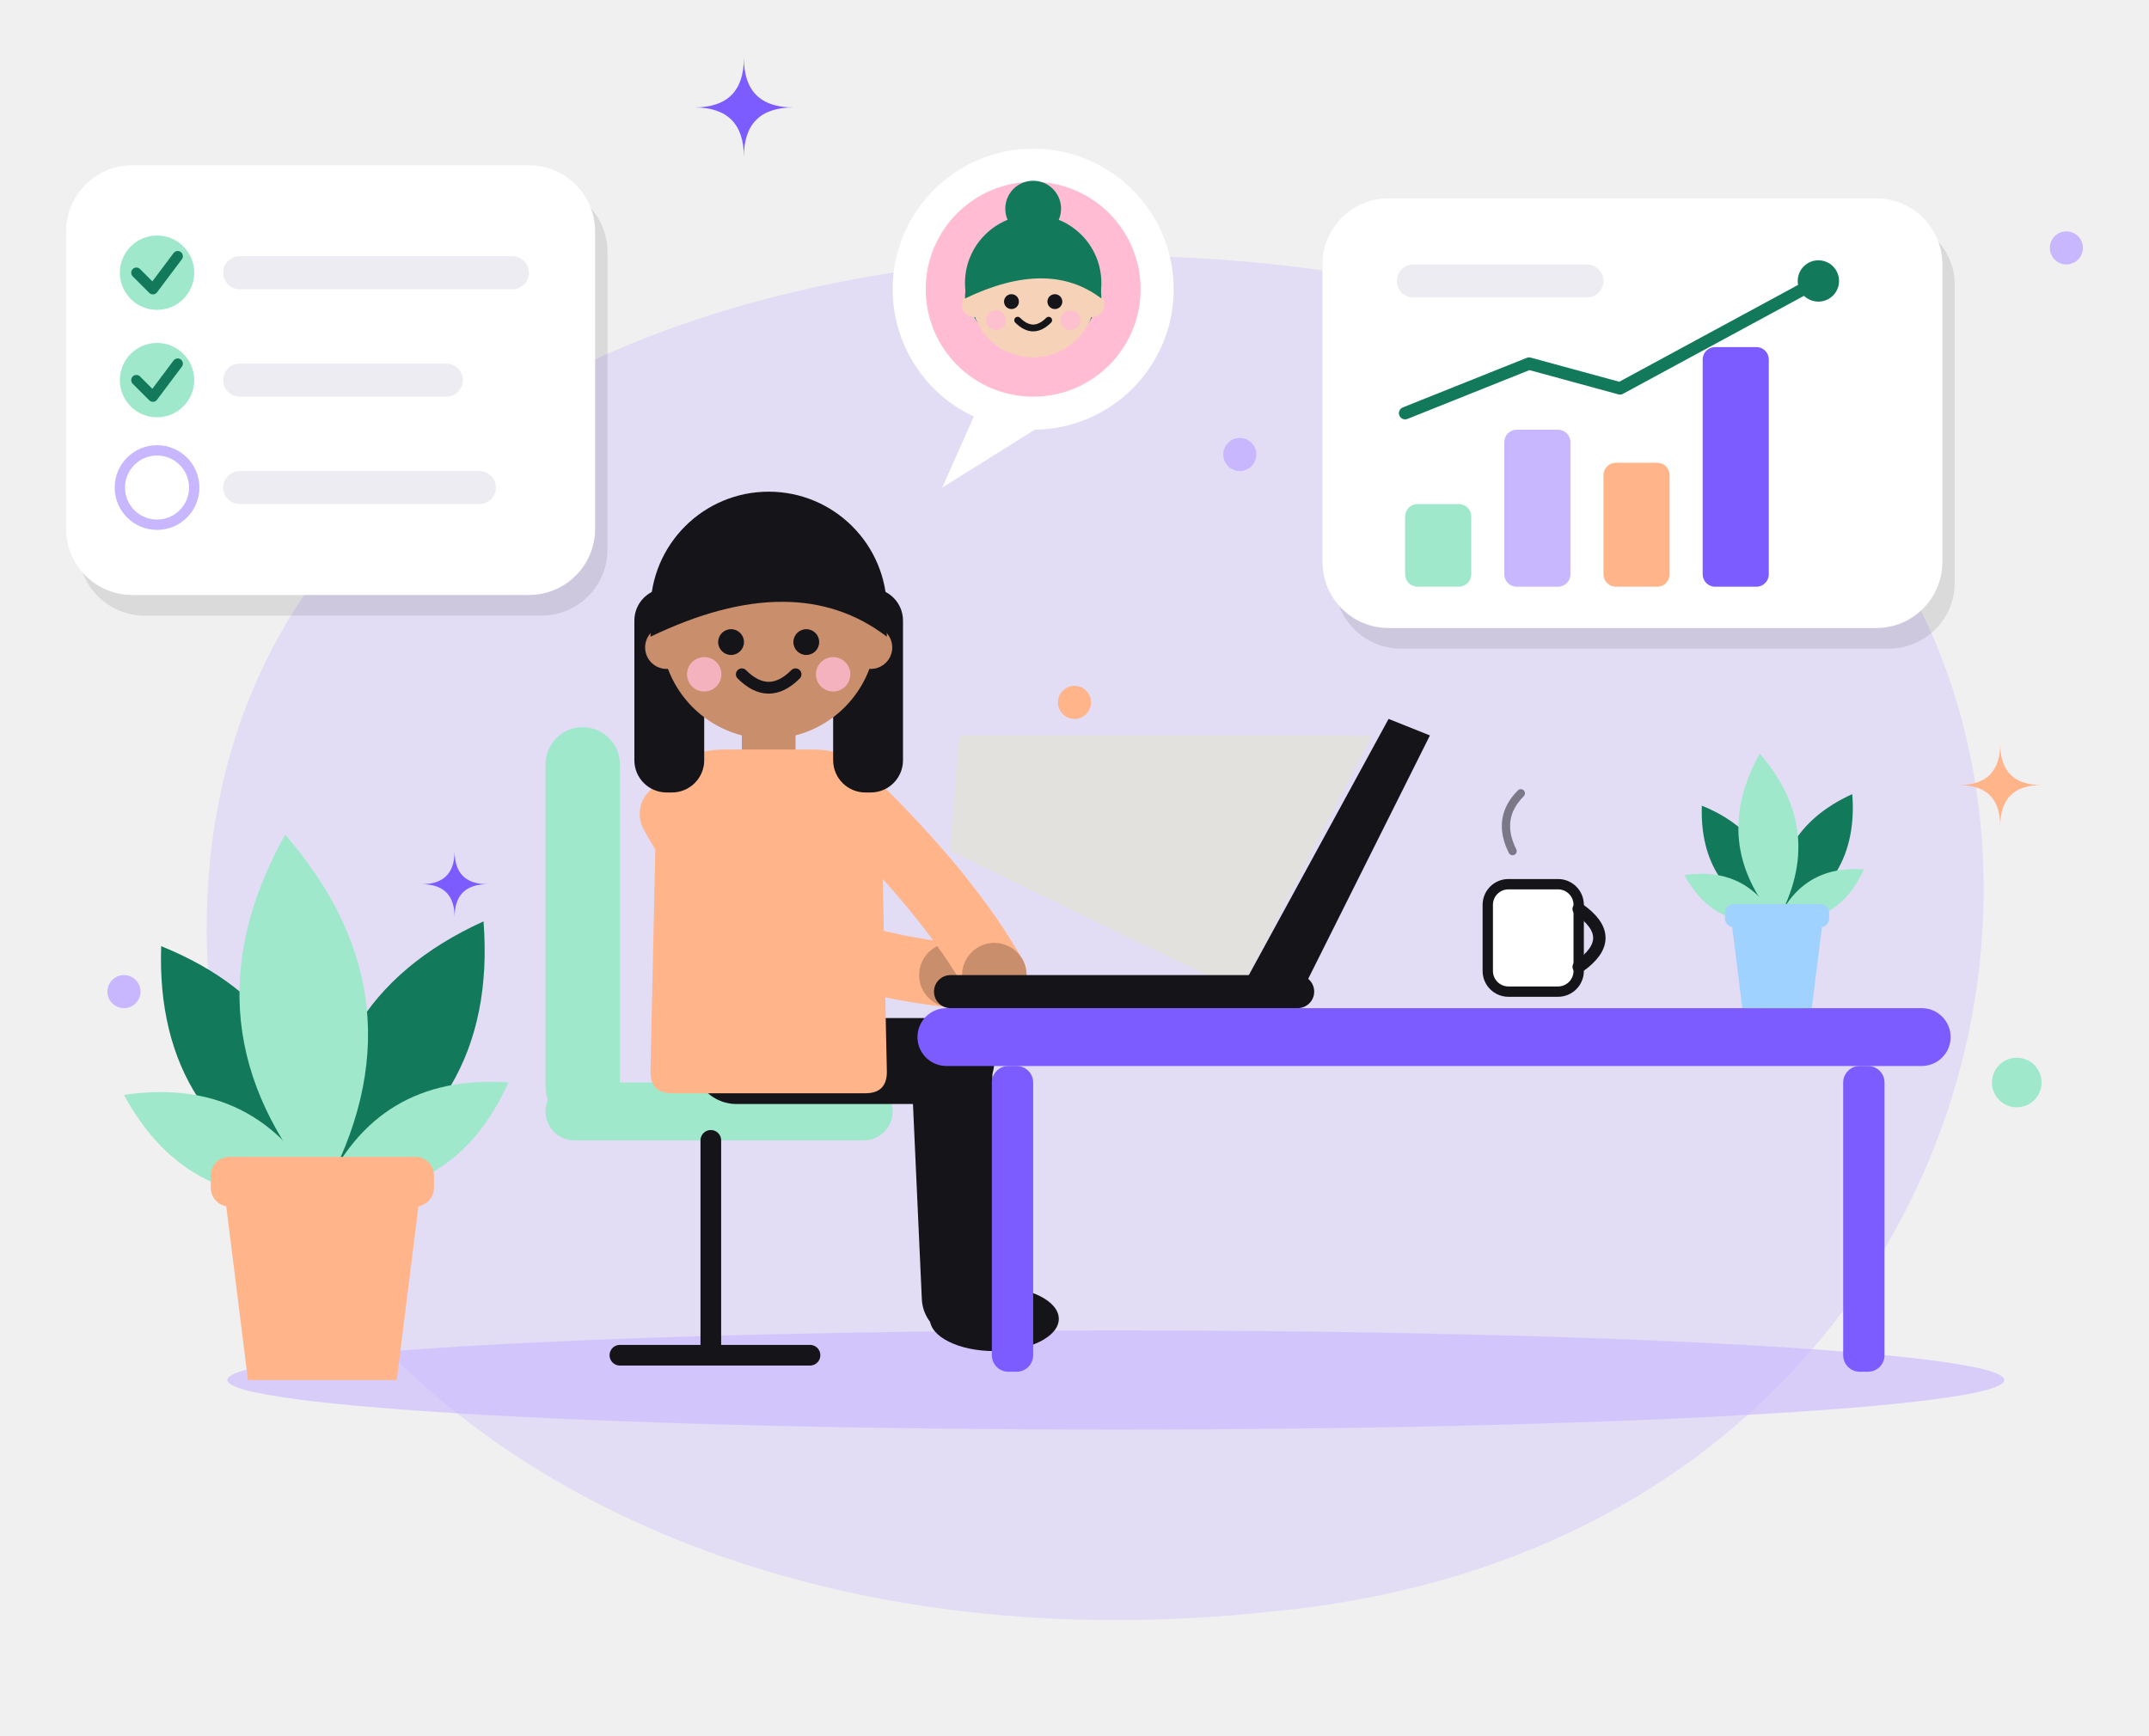
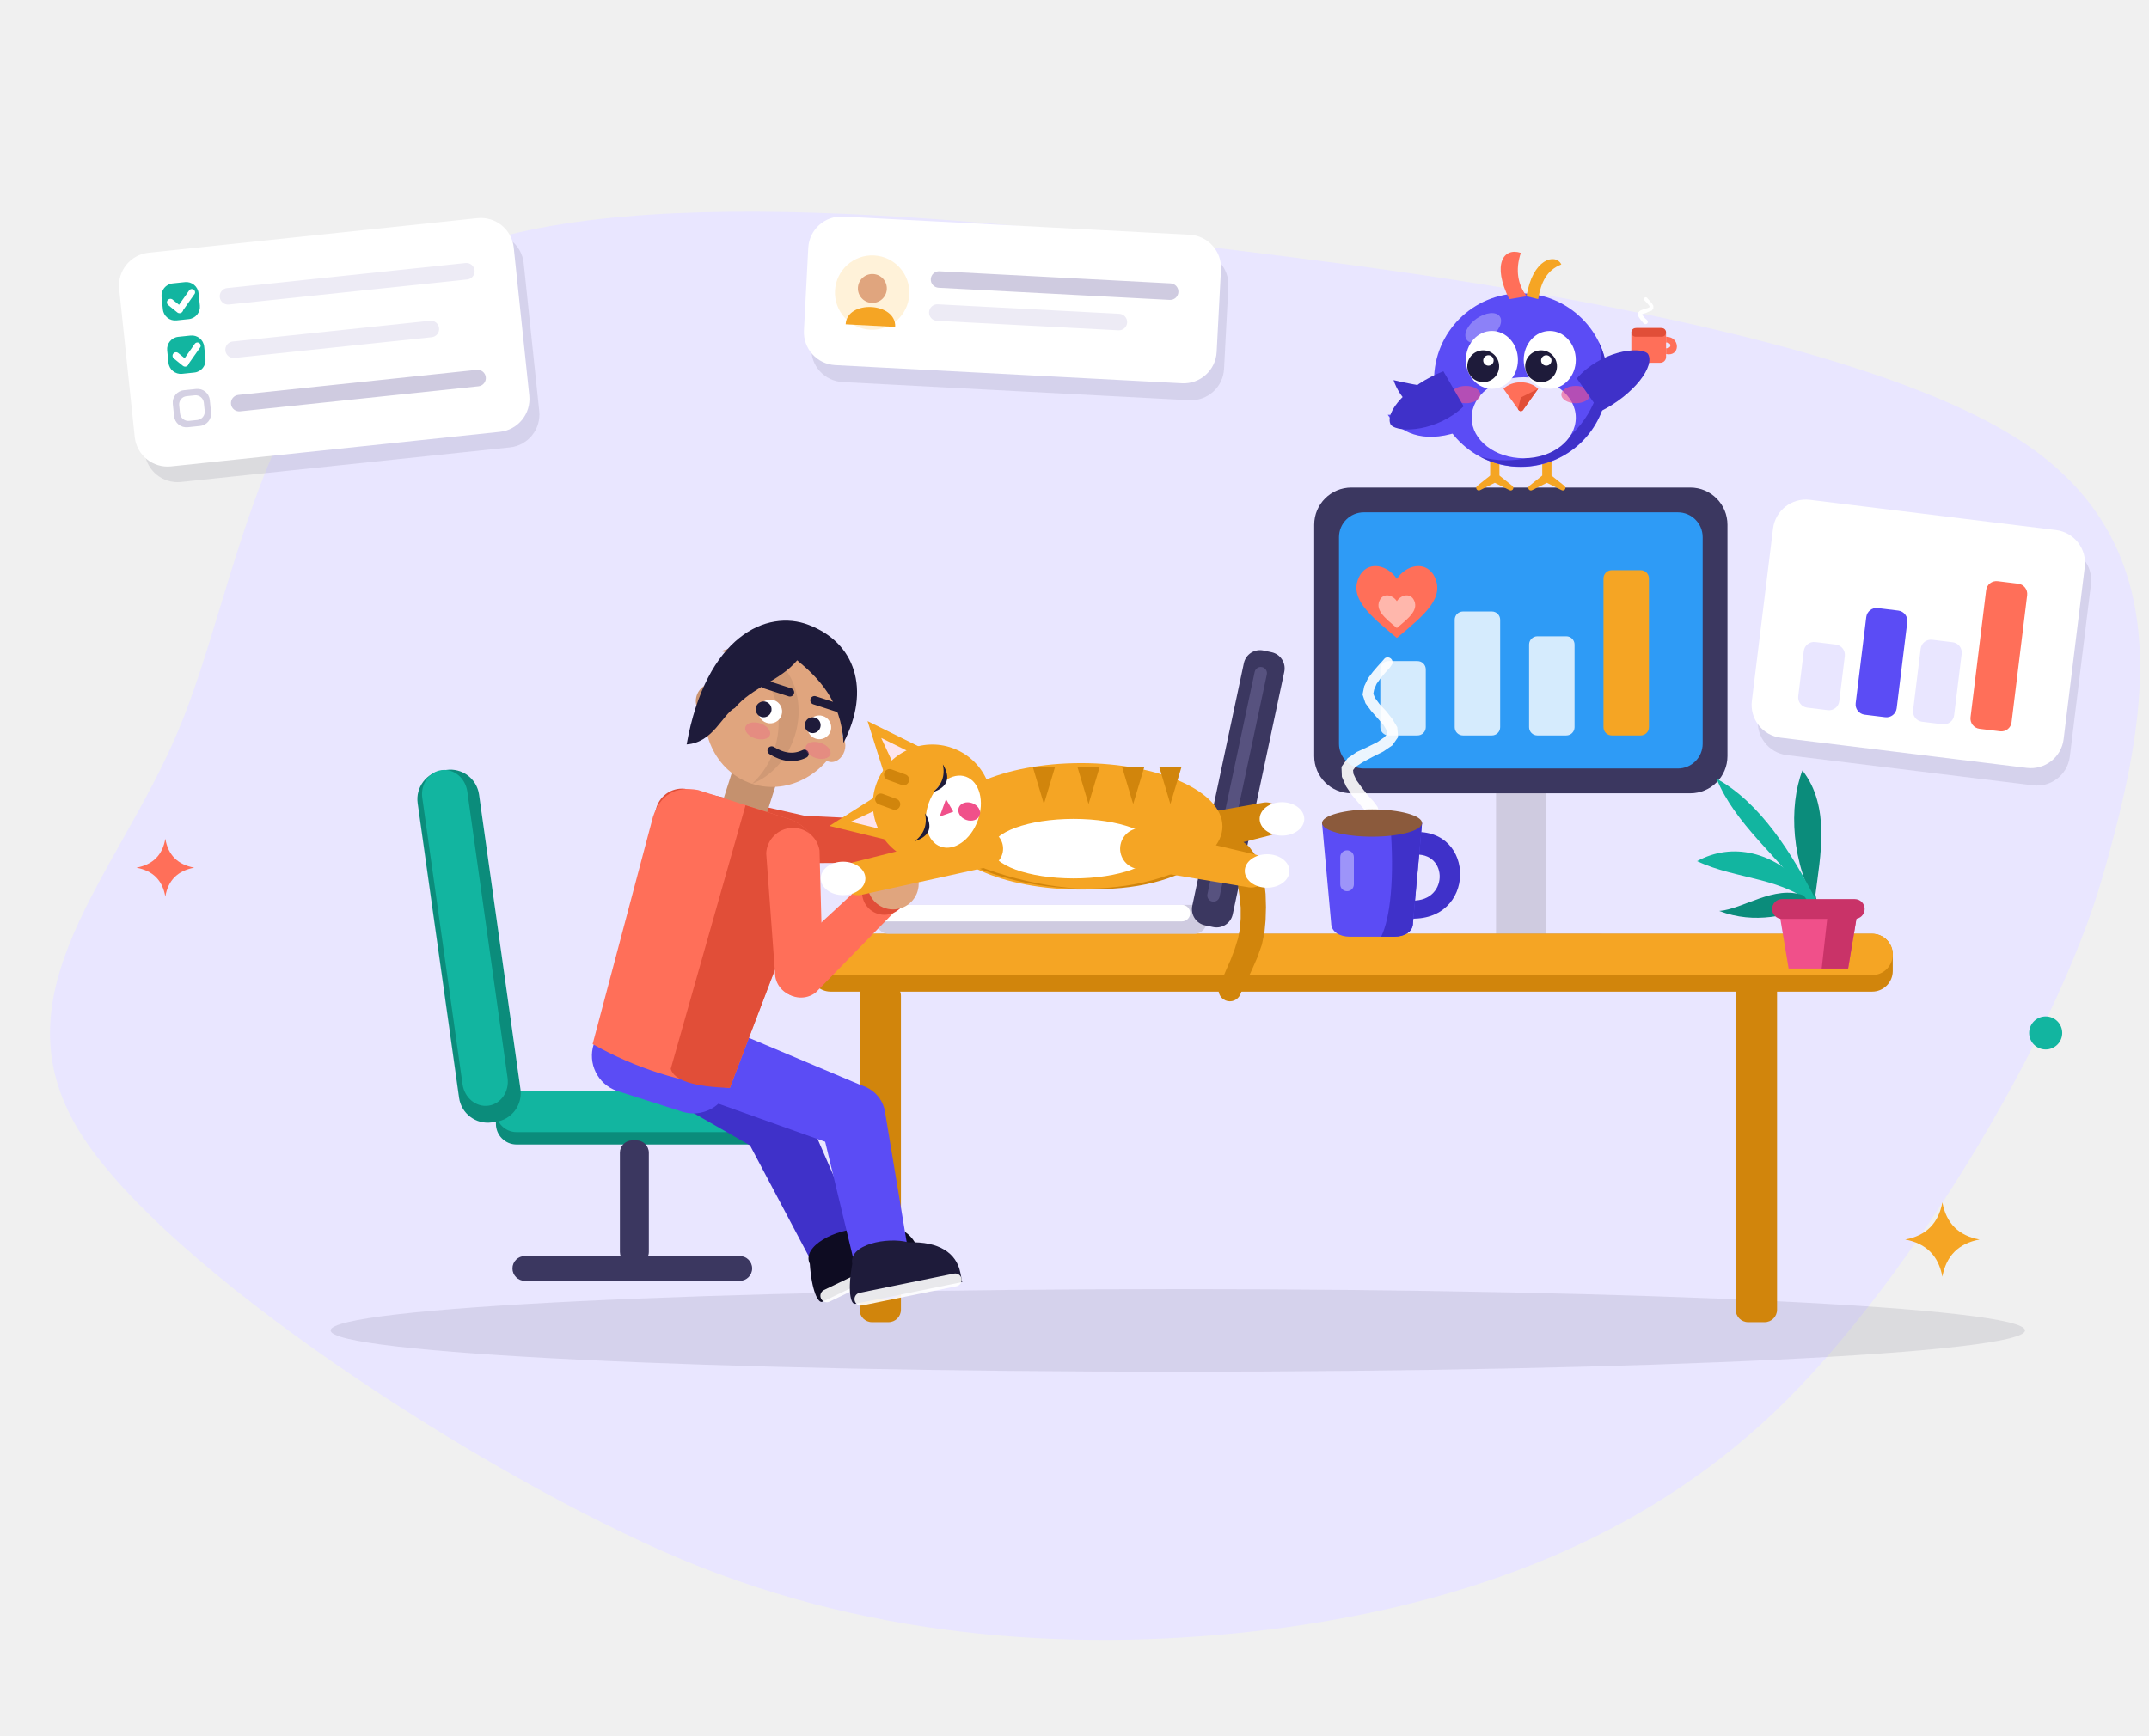
- <svg xmlns="http://www.w3.org/2000/svg" viewBox="0 0 520 420" fill="none">
-   <path d="M50,225 C50,43.5 329.5,27 437,109.5 C523,192 480,373.5 308,390 C157.5,406.5 50,324 50,225Z" fill="#c8b6ff" opacity="0.35" />
-   <ellipse cx="270" cy="334" rx="215" ry="12" fill="#c8b6ff" opacity="0.6" />
-   <g transform="translate(78 334) scale(1.5)">
-     <path d="M0,-30 Q1,-59.1 -26,-70 Q-27,-40.9 0,-30Z" fill="#13795b" />
-     <path d="M0,-30 Q28.4,-42.9 26,-74 Q-2.4,-61.1 0,-30Z" fill="#13795b" />
-     <path d="M0,-30 Q17.3,-61.1 -6,-88 Q-23.3,-56.9 0,-30Z" fill="#9fe8cb" />
-     <path d="M0,-30 Q-10.4,-49.2 -32,-46 Q-21.6,-26.8 0,-30Z" fill="#9fe8cb" />
-     <path d="M0,-30 Q21.3,-28.5 30,-48 Q8.7,-49.5 0,-30Z" fill="#9fe8cb" />
-     <path d="M-16,-32 L16,-32 L12,0 L-12,0Z" fill="#ffb48a" />
-     <rect x="-18" y="-36" width="36" height="8" rx="3" fill="#ffb48a" />
-   </g>
-   <rect x="132" y="176" width="18" height="96" rx="9" fill="#9fe8cb" />
-   <rect x="132" y="262" width="84" height="14" rx="7" fill="#9fe8cb" />
-   <path d="M172,276 L172,326" fill="none" stroke="#141419" stroke-width="5" stroke-linecap="round" stroke-linejoin="round" />
-   <path d="M150,328 L196,328" fill="none" stroke="#141419" stroke-width="5" stroke-linecap="round" stroke-linejoin="round" />
-   <g transform="translate(186 262) scale(1.3)">
-     <path d="M-6,-4 L34,-4" fill="none" stroke="#141419" stroke-width="16" stroke-linecap="round" stroke-linejoin="round" />
-     <path d="M34,-4 L36,40" fill="none" stroke="#141419" stroke-width="15" stroke-linecap="round" stroke-linejoin="round" />
-     <ellipse cx="42" cy="44" rx="12" ry="6" fill="#141419" />
-     <rect x="-5" y="-70" width="10" height="12" rx="3" fill="#c98e6b" />
-     <path d="M-22,-2 L-21,-48 Q-21,-62 -8,-62 L8,-62 Q21,-62 21,-48 L22,-2 Q22,2 18,2 L-18,2 Q-22,2 -22,-2Z" fill="#ffb48a" />
-     <path d="M-18,-50 Q-4,-24 34,-20" fill="none" stroke="#ffb48a" stroke-width="12" stroke-linecap="round" stroke-linejoin="round" />
-     <circle cx="34" cy="-20" r="6" fill="#c98e6b" />
-     <path d="M18,-50 Q34,-34 42,-20" fill="none" stroke="#ffb48a" stroke-width="12" stroke-linecap="round" stroke-linejoin="round" />
-     <circle cx="42" cy="-20" r="6" fill="#c98e6b" />
-     <g transform="translate(0 -86)">
-       <rect x="-25" y="-6" width="13" height="38" rx="6" fill="#141419" />
-       <rect x="12" y="-6" width="13" height="38" rx="6" fill="#141419" />
-       <circle cx="0" cy="-2" r="22" fill="#141419" />
-       <circle cx="-19" cy="5" r="4" fill="#c98e6b" />
-       <circle cx="19" cy="5" r="4" fill="#c98e6b" />
-       <circle cx="0" cy="2" r="20" fill="#c98e6b" />
-       <path d="M-22,3 A22,22 0 0 1 22,3 Q5,-10 -22,3Z" fill="#141419" />
-       <circle cx="-7" cy="4" r="2.4" fill="#141419" />
-       <circle cx="7" cy="4" r="2.4" fill="#141419" />
-       <path d="M-5,10 Q0,15 5,10" fill="none" stroke="#141419" stroke-width="2.2" stroke-linecap="round" stroke-linejoin="round" />
-       <circle cx="-12" cy="10" r="3.2" fill="#ffbcd3" opacity="0.8" />
-       <circle cx="12" cy="10" r="3.2" fill="#ffbcd3" opacity="0.8" />
-     </g>
-   </g>
-   <rect x="222" y="244" width="250" height="14" rx="7" fill="#7c5cff" />
-   <rect x="240" y="258" width="10" height="74" rx="4" fill="#7c5cff" />
-   <rect x="446" y="258" width="10" height="74" rx="4" fill="#7c5cff" />
-   <path d="M300,240 L336,174 L346,178 L314,242Z" fill="#141419" />
-   <path d="M300,240 L230,206 L232,178 L332,178Z" fill="#e4f28f" opacity="0.22" />
-   <rect x="226" y="236" width="92" height="8" rx="4" fill="#141419" />
-   <rect x="360" y="214" width="22" height="26" rx="5" fill="#ffffff" stroke="#141419" stroke-width="2.5" />
-   <path d="M382,220 Q392,227 382,234" fill="none" stroke="#141419" stroke-width="3" stroke-linecap="round" stroke-linejoin="round" />
-   <path d="M366,206 Q362,198 368,192" fill="none" stroke="#141419" stroke-width="2" stroke-linecap="round" stroke-linejoin="round" opacity="0.5" />
-   <g transform="translate(430 244) scale(0.7)">
-     <path d="M0,-30 Q1,-59.1 -26,-70 Q-27,-40.9 0,-30Z" fill="#13795b" />
-     <path d="M0,-30 Q28.4,-42.9 26,-74 Q-2.4,-61.1 0,-30Z" fill="#13795b" />
-     <path d="M0,-30 Q17.3,-61.1 -6,-88 Q-23.3,-56.9 0,-30Z" fill="#9fe8cb" />
-     <path d="M0,-30 Q-10.4,-49.2 -32,-46 Q-21.6,-26.8 0,-30Z" fill="#9fe8cb" />
-     <path d="M0,-30 Q21.3,-28.5 30,-48 Q8.7,-49.5 0,-30Z" fill="#9fe8cb" />
-     <path d="M-16,-32 L16,-32 L12,0 L-12,0Z" fill="#9fd2ff" />
-     <rect x="-18" y="-36" width="36" height="8" rx="3" fill="#9fd2ff" />
-   </g>
-   <rect x="323" y="53" width="150" height="104" rx="16" fill="#141419" opacity="0.1" />
-   <rect x="320" y="48" width="150" height="104" rx="16" fill="#ffffff" />
-   <rect x="338" y="64" width="50" height="8" rx="4" fill="#ececf2" />
-   <rect x="340" y="122" width="16" height="20" rx="3" fill="#9fe8cb" />
-   <rect x="364" y="104" width="16" height="38" rx="3" fill="#c8b6ff" />
-   <rect x="388" y="112" width="16" height="30" rx="3" fill="#ffb48a" />
-   <rect x="412" y="84" width="16" height="58" rx="3" fill="#7c5cff" />
-   <path d="M340,100 L370,88 L392,94 L440,68" fill="none" stroke="#13795b" stroke-width="3" stroke-linecap="round" stroke-linejoin="round" />
-   <circle cx="440" cy="68" r="5" fill="#13795b" />
-   <rect x="19" y="45" width="128" height="104" rx="16" fill="#141419" opacity="0.1" />
-   <rect x="16" y="40" width="128" height="104" rx="16" fill="#ffffff" />
-   <circle cx="38" cy="66" r="9" fill="#9fe8cb" />
-   <path d="M33,66 L37,70 L43,62" fill="none" stroke="#13795b" stroke-width="2.5" stroke-linecap="round" stroke-linejoin="round" />
-   <rect x="54" y="62" width="74" height="8" rx="4" fill="#ececf2" />
-   <circle cx="38" cy="92" r="9" fill="#9fe8cb" />
-   <path d="M33,92 L37,96 L43,88" fill="none" stroke="#13795b" stroke-width="2.5" stroke-linecap="round" stroke-linejoin="round" />
-   <rect x="54" y="88" width="58" height="8" rx="4" fill="#ececf2" />
-   <circle cx="38" cy="118" r="9" fill="#ffffff" stroke="#c8b6ff" stroke-width="2.5" />
-   <rect x="54" y="114" width="66" height="8" rx="4" fill="#ececf2" />
-   <circle cx="250" cy="70" r="34" fill="#ffffff" />
-   <path d="M236,100 L228,118 L252,103Z" fill="#ffffff" />
-   <circle cx="250" cy="70" r="26" fill="#ffbcd3" />
-   <g transform="translate(250 70) scale(.75)">
-     <circle cx="0" cy="-26" r="9" fill="#13795b" />
-     <circle cx="0" cy="-2" r="22" fill="#13795b" />
-     <circle cx="-19" cy="5" r="4" fill="#f6d2b8" />
-     <circle cx="19" cy="5" r="4" fill="#f6d2b8" />
-     <circle cx="0" cy="2" r="20" fill="#f6d2b8" />
-     <path d="M-22,3 A22,22 0 0 1 22,3 Q5,-10 -22,3Z" fill="#13795b" />
-     <circle cx="-7" cy="4" r="2.4" fill="#141419" />
-     <circle cx="7" cy="4" r="2.4" fill="#141419" />
-     <path d="M-5,10 Q0,15 5,10" fill="none" stroke="#141419" stroke-width="2.2" stroke-linecap="round" stroke-linejoin="round" />
-     <circle cx="-12" cy="10" r="3.2" fill="#ffbcd3" opacity="0.8" />
-     <circle cx="12" cy="10" r="3.2" fill="#ffbcd3" opacity="0.8" />
-   </g>
-   <path d="M180,14 Q180,26 192,26 Q180,26 180,38 Q180,26 168,26 Q180,26 180,14Z" fill="#7c5cff" />
-   <path d="M484,180 Q484,190 494,190 Q484,190 484,200 Q484,190 474,190 Q484,190 484,180Z" fill="#ffb48a" />
-   <path d="M110,206 Q110,214 118,214 Q110,214 110,222 Q110,214 102,214 Q110,214 110,206Z" fill="#7c5cff" />
-   <circle cx="300" cy="110" r="4" fill="#c8b6ff" />
-   <circle cx="500" cy="60" r="4" fill="#c8b6ff" />
-   <circle cx="30" cy="240" r="4" fill="#c8b6ff" />
-   <circle cx="488" cy="262" r="6" fill="#9fe8cb" />
-   <circle cx="260" cy="170" r="4" fill="#ffb48a" />
+ <svg xmlns="http://www.w3.org/2000/svg" viewBox="0 0 520 420">
+   <path d="M508.7 212.4C497.5 251.5 459.9 314.3 426.3 344.6C392.7 375 350.6 388.9 307.1 394.4C263.5 399.8 212.9 397.5 164.9 377.4C116.9 357.2 39.3 306.9 19 273.5C-1.3 240 28.2 212.3 43.1 176.9C58.1 141.6 63.7 80.6 108.8 61.5C153.9 42.4 249.6 54.3 313.7 62.4C377.9 70.5 461.3 85.1 493.8 110.1C526.3 135.1 520 173.3 508.7 212.4Z" fill="#E9E6FF" />
+   <path d="M470 291Q471.4 298.6 479 300Q471.4 301.4 470 309Q468.6 301.4 461 300Q468.6 298.6 470 291Z" fill="#F5A524" />
+   <path d="M40 203Q41 208.9 47 210Q41 211.1 40 217Q39 211.1 33 210Q39 208.9 40 203Z" fill="#FF6F59" />
+   <circle cx="495" cy="250" r="4" fill="#12B5A0" />
+   <g transform="translate(28 62) rotate(-6)">
+     <rect x="2" y="4" width="96" height="52" rx="8" fill="#1E1B3A" opacity="0.1" />
+     <rect x="0" y="0" width="96" height="52" rx="8" fill="#FFFFFF" />
+     <rect x="10" y="8" width="9" height="9" rx="3" fill="#12B5A0" />
+     <path d="M11.4 13.1L13.4 15.1A0.8 0.8 0 0 0 14.6 13.9L12.6 11.9A0.8 0.8 0 0 0 11.4 13.1Z" fill="#FFFFFF" />
+     <path d="M14.6 15L18.1 11A0.8 0.8 0 0 0 16.9 10L13.4 14A0.8 0.8 0 0 0 14.6 15Z" fill="#FFFFFF" />
+     <rect x="24" y="10.5" width="62" height="4" rx="2" fill="#EDEBF5" />
+     <rect x="10" y="21" width="9" height="9" rx="3" fill="#12B5A0" />
+     <path d="M11.4 26.1L13.4 28.1A0.8 0.8 0 0 0 14.6 26.9L12.6 24.9A0.8 0.8 0 0 0 11.4 26.1Z" fill="#FFFFFF" />
+     <path d="M14.6 28L18.1 24A0.8 0.8 0 0 0 16.9 23L13.4 27A0.8 0.8 0 0 0 14.6 28Z" fill="#FFFFFF" />
+     <rect x="24" y="23.5" width="52" height="4" rx="2" fill="#EDEBF5" />
+     <rect x="10" y="34" width="9" height="9" rx="3" fill="#FFFFFF" />
+     <rect x="10" y="34" width="9" height="9" rx="3" fill="#CFCBE0" opacity="0.9" />
+     <rect x="11.5" y="35.5" width="6" height="6" rx="2" fill="#FFFFFF" />
+     <rect x="24" y="36.5" width="62" height="4" rx="2" fill="#CFCBE0" />
+   </g>
+   <g transform="translate(196 52) rotate(3)">
+     <rect x="2" y="4" width="100" height="36" rx="8" fill="#1E1B3A" opacity="0.1" />
+     <rect x="0" y="0" width="100" height="36" rx="8" fill="#FFFFFF" />
+     <circle cx="16" cy="18" r="9" fill="#FFF2D9" />
+     <g transform="translate(16 18)">
+       <path d="M-6 8C-6 2 6 2 6 8Z" fill="#F5A524" />
+       <circle cx="0" cy="-1" r="3.5" fill="#E0A57E" />
+     </g>
+     <rect x="30" y="12" width="60" height="4" rx="2" fill="#CFCBE0" />
+     <rect x="30" y="20" width="48" height="4" rx="2" fill="#EDEBF5" />
+   </g>
+   <g transform="translate(430 120) rotate(7)">
+     <rect x="2" y="4" width="76" height="58" rx="8" fill="#1E1B3A" opacity="0.1" />
+     <rect x="0" y="0" width="76" height="58" rx="8" fill="#FFFFFF" />
+     <rect x="11" y="34" width="10" height="16" rx="2.5" fill="#E9E6FF" />
+     <rect x="25" y="24" width="10" height="26" rx="2.5" fill="#5B4CF5" />
+     <rect x="39" y="30" width="10" height="20" rx="2.5" fill="#E9E6FF" />
+     <rect x="53" y="14" width="10" height="36" rx="2.5" fill="#FF6F59" />
+   </g>
+   <ellipse cx="285" cy="322" rx="205" ry="10" fill="#1E1B3A" opacity="0.1" />
+   <rect x="120" y="266" width="72" height="11" rx="5" fill="#0B8C7B" />
+   <rect x="120" y="264" width="64" height="10" rx="5" fill="#12B5A0" />
+   <rect x="106" y="186" width="15" height="86" rx="7" fill="#0B8C7B" transform="rotate(-8 113.5 229)" />
+   <rect x="107" y="186" width="11" height="82" rx="6" fill="#12B5A0" transform="rotate(-8 112.5 227)" />
+   <rect x="150" y="276" width="7" height="30" rx="3" fill="#3B3760" />
+   <rect x="124" y="304" width="58" height="6" rx="3" fill="#3B3760" />
+   <rect x="420" y="236" width="10" height="84" rx="3" fill="#D1850C" />
+   <rect x="362" y="190" width="12" height="40" rx="2" fill="#CFCBE0" />
+   <rect x="346" y="226" width="44" height="6" rx="3" fill="#CFCBE0" />
+   <rect x="318" y="118" width="100" height="74" rx="9" fill="#3B3760" />
+   <rect x="324" y="124" width="88" height="62" rx="6" fill="#2E9BF6" />
+   <rect x="334" y="160" width="11" height="18" rx="2" fill="#FFFFFF" opacity="0.8" />
+   <rect x="352" y="148" width="11" height="30" rx="2" fill="#FFFFFF" opacity="0.8" />
+   <rect x="370" y="154" width="11" height="24" rx="2" fill="#FFFFFF" opacity="0.8" />
+   <rect x="388" y="138" width="11" height="40" rx="2" fill="#F5A524" />
+   <g transform="translate(368 92) scale(0.7)">
+     <path d="M-22 14C-36 14-42 6-44 0C-36 2-30 2-24 6Z" fill="#3F31C9" />
+     <path d="M-22 18C-34 22-42 18-46 12C-38 12-32 10-24 10Z" fill="#5B4CF5" />
+     <g transform="translate(-9 25)">
+       <rect x="-1.6" y="0" width="3.2" height="10" rx="1.6" fill="#F5A524" />
+       <path d="M-1.6 8L-6 11.5C-7 12.3-6 13.6-5 13L0 10.5 5 13C6 13.6 7 12.3 6 11.5L1.6 8Z" fill="#F5A524" />
+     </g>
+     <g transform="translate(9 25)">
+       <rect x="-1.6" y="0" width="3.2" height="10" rx="1.6" fill="#F5A524" />
+       <path d="M-1.6 8L-6 11.5C-7 12.3-6 13.6-5 13L0 10.5 5 13C6 13.6 7 12.3 6 11.5L1.6 8Z" fill="#F5A524" />
+     </g>
+     <circle cx="0" cy="0" r="30" fill="#5B4CF5" />
+     <path d="M27 -13A30 30 0 0 1-14 26.5A33 33 0 0 0 27-13Z" fill="#3F31C9" />
+     <ellipse cx="1" cy="13" rx="18" ry="14" fill="#E9E6FF" />
+     <ellipse cx="-13" cy="-18" rx="7" ry="4" fill="#FFFFFF" opacity="0.3" transform="rotate(-35 -13 -18)" />
+     <path d="M-4-28C-10-40-6-46 0-44C-2-38-1-33 2-29Z" fill="#FF6F59" />
+     <path d="M2-29C4-42 12-44 14-40C9-38 7-34 6-28Z" fill="#F5A524" />
+     <ellipse cx="-10" cy="-7" rx="9" ry="10" fill="#FFFFFF" />
+     <circle cx="-13" cy="-4.8" r="5.5" fill="#1E1B3A" />
+     <circle cx="-11.2" cy="-6.8" r="1.8" fill="#FFFFFF" />
+     <ellipse cx="10" cy="-7" rx="9" ry="10" fill="#FFFFFF" />
+     <circle cx="7" cy="-4.8" r="5.5" fill="#1E1B3A" />
+     <circle cx="8.8" cy="-6.8" r="1.8" fill="#FFFFFF" />
+     <ellipse cx="-19" cy="5" rx="5" ry="3" fill="#F0508A" opacity="0.6" />
+     <ellipse cx="19" cy="5" rx="5" ry="3" fill="#F0508A" opacity="0.6" />
+     <path d="M-6 3C-3 0 3 0 6 3L1 10C0.5 11-0.5 11-1 10Z" fill="#FF6F59" />
+     <path d="M0 6L6 3L1 10C0.5 11-0.5 11-1 10Z" fill="#E14E38" />
+     <g transform="translate(44.2 -10)">
+       <rect x="-6" y="-8" width="12" height="12" rx="2" fill="#FF6F59" />
+       <rect x="-6" y="-8" width="12" height="3" rx="1.5" fill="#E14E38" />
+       <path d="M6-5C11-5 11 2 6 1L6-1C8-1 8-3 6-3Z" fill="#FF6F59" />
+       <path d="M-0.4 -10.5 -0.7 -10.9 -1.2 -11.3 -1.7 -11.9 -2.1 -12.4 -2.3 -12.7 -2.3 -12.7 -2.2 -12.8 -1.6 -13 -0.8 -13.3 0.1 -13.7 1 -14 1.6 -14.7 1.6 -15.7 1.2 -16.4 0.7 -17 0.2 -17.6 -0.3 -18.1 -0.5 -18.4A0.6 0.6 0 0 0 -1.5 -17.6L-1.5 -17.6 -1.2 -17.3 -0.7 -16.8 -0.2 -16.2 0.2 -15.7 0.4 -15.3 0.4 -15.3 0.2 -15.2 -0.4 -14.9 -1.2 -14.7 -2.1 -14.4 -3 -14 -3.7 -13.3 -3.7 -12.3 -3.3 -11.6 -2.8 -10.9 -2.3 -10.3 -1.9 -9.8 -1.6 -9.5A0.8 0.8 0 0 0 -0.4 -10.5Z" fill="#FFFFFF" />
+     </g>
+     <g transform="translate(-25 4) rotate(150)">
+       <path d="M-2-7C10-10 22-4 23 0C23 5 11 9-2 7Z" fill="#3F31C9" />
+     </g>
+     <g transform="translate(25 4) rotate(-35)">
+       <path d="M-2-7C10-10 22-4 23 0C23 5 11 9-2 7Z" fill="#3F31C9" />
+     </g>
+   </g>
+   <rect x="196" y="226" width="262" height="14" rx="5" fill="#D1850C" />
+   <rect x="196" y="226" width="262" height="10" rx="5" fill="#F5A524" />
+   <rect x="208" y="238" width="10" height="82" rx="3" fill="#D1850C" />
+   <g transform="translate(440 220) scale(0.8)">
+     <g transform="rotate(-38)">
+       <path d="M0 0C-2-14-14-22-20-34C-8-32 0-22 1-8Z" fill="#12B5A0" />
+       <path d="M0 0C2-16 12-30 22-36C22-22 10-12 2-4Z" fill="#0B8C7B" />
+       <path d="M0-2C0-20 -4-36 0-50C6-36 4-18 1-2Z" fill="#12B5A0" />
+       <path d="M-1-6C-6-14-18-14-24-18C-18-8-8-4-1-2Z" fill="#0B8C7B" />
+     </g>
+     <path d="M-12 0L12 0L9 18L-9 18Z" fill="#F0508A" />
+     <path d="M3 0L12 0L9 18L1 18Z" fill="#C93368" />
+     <rect x="-14" y="-3" width="28" height="6" rx="3" fill="#C93368" />
+   </g>
+   <path d="M333.2 195.1 332.3 193.9 330.9 192.4 329.5 190.6 328.2 188.8 327.5 187.3 327.4 186.4 328 185.6 329.7 184.5 332.1 183.2 334.7 181.9 336.9 180.4 338.3 178.4 338.1 176 336.9 174 335.4 172.1 333.8 170.4 332.7 168.9 332.3 167.9 332.5 166.9 333.1 165.5 334.1 164.1 335.2 162.8 336.3 161.6 336.9 160.7A1.2 1.2 0 0 0 335.1 159.3L335.1 159.3 334.4 160.1 333.4 161.2 332.2 162.6 331 164.2 330.1 166.1 329.7 168.1 330.4 170.2 331.8 172.1 333.4 173.9 334.8 175.5 335.6 176.9 335.7 177.6 335 178.4 333.3 179.6 330.9 180.8 328.3 182 326.1 183.5 324.6 185.6 324.7 188 325.7 190.3 327.1 192.4 328.7 194.3 330 195.8 330.8 196.9A1.5 1.5 0 0 0 333.2 195.1Z" fill="#FFFFFF" opacity="0.9" />
+   <g transform="translate(338 150) scale(1.1)">
+     <path d="M0 4C-6-1-11-5-8-10C-6-13-2-12 0-9C2-12 6-13 8-10C11-5 6-1 0 4Z" fill="#FF6F59" />
+   </g>
+   <g transform="translate(338 150) scale(0.5)">
+     <path d="M0 4C-6-1-11-5-8-10C-6-13-2-12 0-9C2-12 6-13 8-10C11-5 6-1 0 4Z" fill="#FFFFFF" opacity="0.5" />
+   </g>
+   <g transform="translate(332 219) scale(1.1)">
+     <path d="M9-16C23-17 23 4 8 3L8-1C17 0 17-12 9-11Z" fill="#3F31C9" />
+     <path d="M-11-18L11-18L9 4C9 6 7 7 5 7L-5 7C-7 7-9 6-9 4Z" fill="#5B4CF5" />
+     <path d="M4-18L11-18L9 4C9 6 7 7 5 7L2 7C4 3 5-6 4-18Z" fill="#3F31C9" />
+     <ellipse cx="0" cy="-18" rx="11" ry="3" fill="#8B5A3C" />
+     <rect x="-7" y="-12" width="3" height="9" rx="1.5" fill="#FFFFFF" opacity="0.4" />
+   </g>
+   <rect x="212" y="219" width="80" height="7" rx="3" fill="#CFCBE0" />
+   <rect x="212" y="219" width="76" height="4" rx="2" fill="#FFFFFF" />
+   <g transform="translate(292 222) rotate(12)">
+     <rect x="-4" y="-66" width="10" height="68" rx="4" fill="#3B3760" />
+     <rect x="-1" y="-62" width="3" height="58" rx="1.5" fill="#57527F" />
+   </g>
+   <g transform="translate(187.7 172) rotate(17.9) scale(1.2)" />
+   <path d="M148.8 258.5L183.2 278.2A7.9 7.9 0 0 0 191.4 264.6L158.2 243.2A9 9 0 0 0 148.8 258.5Z" fill="#3F31C9" />
+   <path d="M180.2 274.8L198.2 308.8A6.5 6.5 0 0 0 209.8 303.2L194.5 268A7.9 7.9 0 0 0 180.2 274.8Z" fill="#3F31C9" />
+   <g transform="translate(204 306) rotate(-25.7) scale(1.2 1.2)">
+     <path d="M-6-3C-6-7 2-7 6-5C12-4 15-1 15 3L15 5-7 5C-8 5-8 2-6-3Z" fill="#0E0C22" />
+     <rect x="-7" y="3" width="22" height="2.6" rx="1.3" fill="#FFFFFF" opacity="0.9" />
+   </g>
+   <path d="M163.2 203.6L192.7 208.8A5.8 5.8 0 0 0 195 197.5L165.7 190.9A6.5 6.5 0 0 0 163.2 203.6Z" fill="#E14E38" />
+   <path d="M193.7 208.9L222.6 208.8A5 5 0 0 0 222.8 198.8L194 197.4A5.8 5.8 0 0 0 193.7 208.9Z" fill="#E14E38" />
+   <circle cx="222.7" cy="203.8" r="5.4" fill="#E14E38" />
+   <circle cx="225.7" cy="203.9" r="6.2" fill="#C5916E" />
+   <path d="M166.2 264.4L203.5 277.7A7.9 7.9 0 0 0 209.2 263L172.7 247.6A9 9 0 0 0 166.2 264.4Z" fill="#5B4CF5" />
+   <path d="M198.6 271.9L207.6 309.3A6.5 6.5 0 0 0 220.4 306.7L214.1 268.8A7.9 7.9 0 0 0 198.6 271.9Z" fill="#5B4CF5" />
+   <g transform="translate(214 308) rotate(-11.5) scale(1.2 1.2)">
+     <path d="M-6-3C-6-7 2-7 6-5C12-4 15-1 15 3L15 5-7 5C-8 5-8 2-6-3Z" fill="#1E1B3A" />
+     <rect x="-7" y="3" width="22" height="2.6" rx="1.3" fill="#FFFFFF" opacity="0.9" />
+   </g>
+   <path d="M149.2 264L165.2 269.1A9 9 0 0 0 170.8 252L154.8 246.9A9 9 0 0 0 149.2 264Z" fill="#5B4CF5" />
+   <path d="M183.8 202.3L188.9 186.3A5.5 5.5 0 0 0 178.4 182.9L173.3 198.9A5.5 5.5 0 0 0 183.8 202.3Z" fill="#C5916E" />
+   <path d="M143.4 252.7L158 197.7Q160.6 189.7 168.9 191.2L191.8 198.5Q199.4 202.3 196.8 210.3L176.6 263.3Q158.9 261.4 143.4 252.7Z" fill="#FF6F59" />
+   <path d="M162.3 258.7L180.4 194.9L191.8 198.5Q199.4 202.3 196.8 210.3L176.6 263.3Q163.5 262.9 162.3 258.7Z" fill="#E14E38" />
+   <g transform="translate(187.7 172) rotate(17.9) scale(1.2)">
+     <circle cx="-12.5" cy="2" r="3.6" fill="#C99471" />
+     <ellipse cx="0" cy="0" rx="14.2" ry="15.5" fill="#E0A57E" />
+     <path d="M-14.2 -8A14.2 15.5 0 0 1 0 15.5A12 14 0 0 0 -14.2 -8Z" fill="#D09975" />
+     <ellipse cx="13.3" cy="3.5" rx="2.4" ry="3" fill="#E0A57E" />
+     <ellipse cx="-1" cy="0.5" rx="2.4" ry="2.4" fill="#FFFFFF" />
+     <circle cx="-2.4" cy="0.5" r="1.6" fill="#1E1B3A" />
+     <ellipse cx="9.4" cy="0.5" rx="2.4" ry="2.4" fill="#FFFFFF" />
+     <circle cx="8" cy="0.5" r="1.6" fill="#1E1B3A" />
+     <rect x="-3.8" y="-2.6" width="5.6" height="1.8" rx="0.8" fill="#DAB294" opacity="0.0" />
+     <path d="M1.7 7.9Q5.7 8.9 8.2 6.5" fill="none" stroke="#1E1B3A" stroke-width="1.7" stroke-linecap="round" stroke-linejoin="round" />
+     <ellipse cx="-2.2" cy="5" rx="2.6" ry="1.6" fill="#F0508A" opacity="0.3" />
+     <ellipse cx="10.6" cy="5" rx="2.6" ry="1.6" fill="#F0508A" opacity="0.3" />
+     <path d="M-3.6 -4.4L1.6 -4.4" fill="none" stroke="#1E1B3A" stroke-width="1.7" stroke-linecap="round" stroke-linejoin="round" />
+     <path d="M6.8 -4.4L12 -4.4" fill="none" stroke="#1E1B3A" stroke-width="1.7" stroke-linecap="round" stroke-linejoin="round" />
+     <g transform="scale(1 1)">
+       <path d="M-15 12C-18-10-8-19 1-18.5C11-18 17-10 15 2C12-6 6-9 1-11C-1-6-6-3-8 2C-10 4-10 10-15 12Z" fill="#1E1B3A" />
+     </g>
+   </g>
+   <path d="M185.4 206.5L187.6 236.4A5.8 5.8 0 0 0 199.1 235.8L198.3 205.8A6.5 6.5 0 0 0 185.4 206.5Z" fill="#FF6F59" />
+   <path d="M197.4 240.2L217.5 219.6A5 5 0 0 0 210.5 212.4L189.3 232A5.8 5.8 0 0 0 197.4 240.2Z" fill="#FF6F59" />
+   <circle cx="214" cy="216" r="5.4" fill="#E14E38" />
+   <circle cx="216.1" cy="213.9" r="6.2" fill="#E0A57E" />
+   <g transform="translate(258 200) scale(0.9)">
+     <path d="M34.1 5.5 35.7 6.3 37.8 7.2 40.1 8.3 42.2 9.4 43.8 10.6 44.8 11.8 45.6 13.5 46.2 16 46.6 18.8 46.9 21.8 46.9 24.8 46.7 27.5 46.2 30.1 45.3 33 44.2 35.9 43 38.6 42 41 41.2 42.8A3 3 0 0 0 46.8 45.2L46.8 45.2 47.5 43.5 48.7 41.2 50 38.4 51.4 35.2 52.6 31.8 53.3 28.5 53.6 25.2 53.7 21.7 53.6 18.2 53.2 14.7 52.4 11.3 51.2 8.2 49.1 5.4 46.4 3.2 43.7 1.5 41.2 0.2 39.2 -0.8 37.9 -1.5A4 4 0 0 0 34.1 5.5Z" fill="#D1850C" />
+     <path d="M27.2 9.4L54.9 2.4A4.5 4.5 0 0 0 53.1 -6.4L24.8 -1.4A5.5 5.5 0 0 0 27.2 9.4Z" fill="#D1850C" />
+     <ellipse cx="58" cy="-2" rx="6" ry="4.5" fill="#FFFFFF" />
+     <ellipse cx="4" cy="0" rx="38" ry="17" fill="#F5A524" />
+     <path d="M-30 8C-10 20 24 20 40 6C30 18 0 22-30 8Z" fill="#D1850C" />
+     <ellipse cx="2" cy="6" rx="22" ry="8" fill="#FFFFFF" />
+     <path d="M-9 -16L-3 -16L-6 -6Z" fill="#D1850C" />
+     <path d="M3 -16L9 -16L6 -6Z" fill="#D1850C" />
+     <path d="M15 -16L21 -16L18 -6Z" fill="#D1850C" />
+     <path d="M25 -16L31 -16L28 -6Z" fill="#D1850C" />
+     <path d="M18.9 11.4L49.1 16.4A4.5 4.5 0 0 0 50.9 7.6L21.1 0.6A5.5 5.5 0 0 0 18.9 11.4Z" fill="#F5A524" />
+     <ellipse cx="54" cy="12" rx="6" ry="4.5" fill="#FFFFFF" />
+     <path d="M-23.1 1.1L-57 9.6A4.5 4.5 0 0 0 -55 18.4L-20.9 10.9A5 5 0 0 0 -23.1 1.1Z" fill="#F5A524" />
+     <ellipse cx="-60" cy="14" rx="6" ry="4.5" fill="#FFFFFF" />
+     <g transform="translate(-36 -6) rotate(-70)">
+       <path d="M-13-6L-15-24-2-14Z" fill="#F5A524" />
+       <path d="M13-6L15-24 2-14Z" fill="#F5A524" />
+       <path d="M-11-10L-12-19-6-13Z" fill="#FDE4EE" />
+       <path d="M11-10L12-19 6-13Z" fill="#FDE4EE" />
+       <circle cx="0" cy="0" r="16" fill="#F5A524" />
+       <ellipse cx="0" cy="6" rx="10" ry="7" fill="#FFFFFF" />
+       <rect x="-5" y="-15" width="3" height="7" rx="1.5" fill="#D1850C" />
+       <rect x="2" y="-15" width="3" height="7" rx="1.5" fill="#D1850C" />
+       <path d="M-11-1Q-7 4-3-1Q-7 1.5-11-1Z" fill="#1E1B3A" />
+       <path d="M3-1Q7 4 11-1Q7 1.5 3-1Z" fill="#1E1B3A" />
+       <path d="M-2.5 3L2.5 3L0 6Z" fill="#F0508A" />
+       <ellipse cx="1.5" cy="10" rx="2.4" ry="3" fill="#F0508A" />
+     </g>
+   </g>
</svg>
